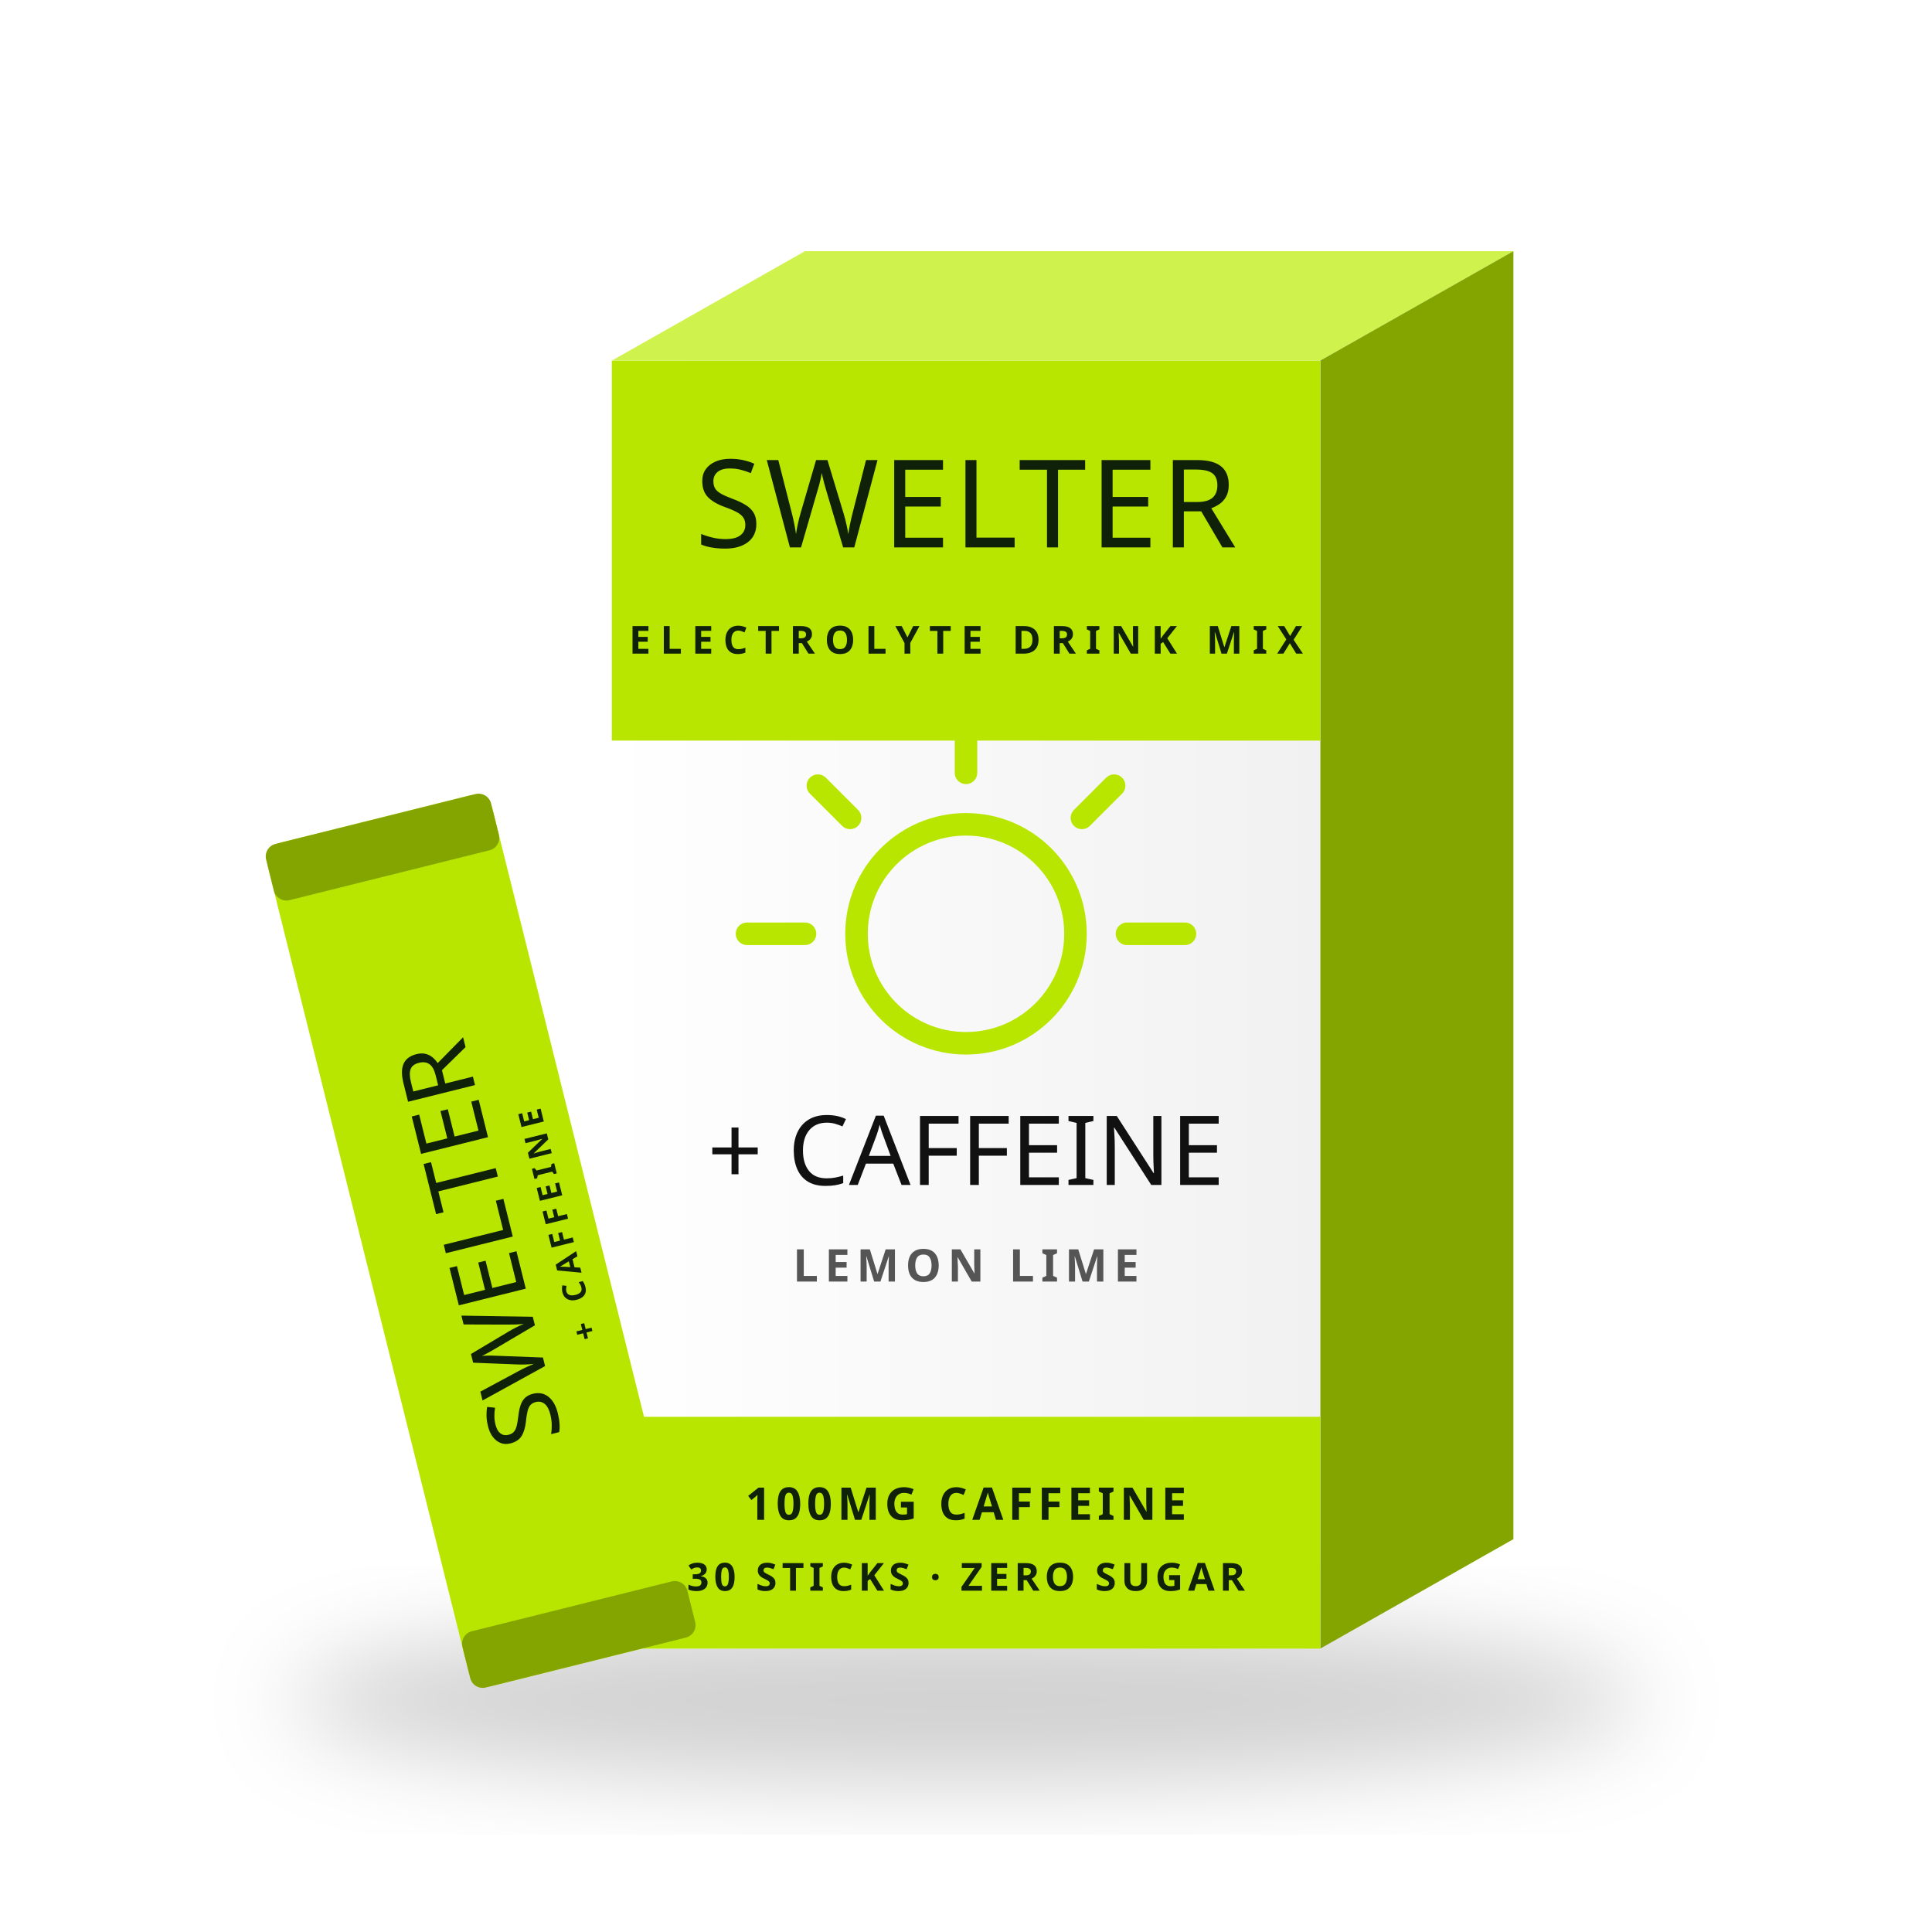
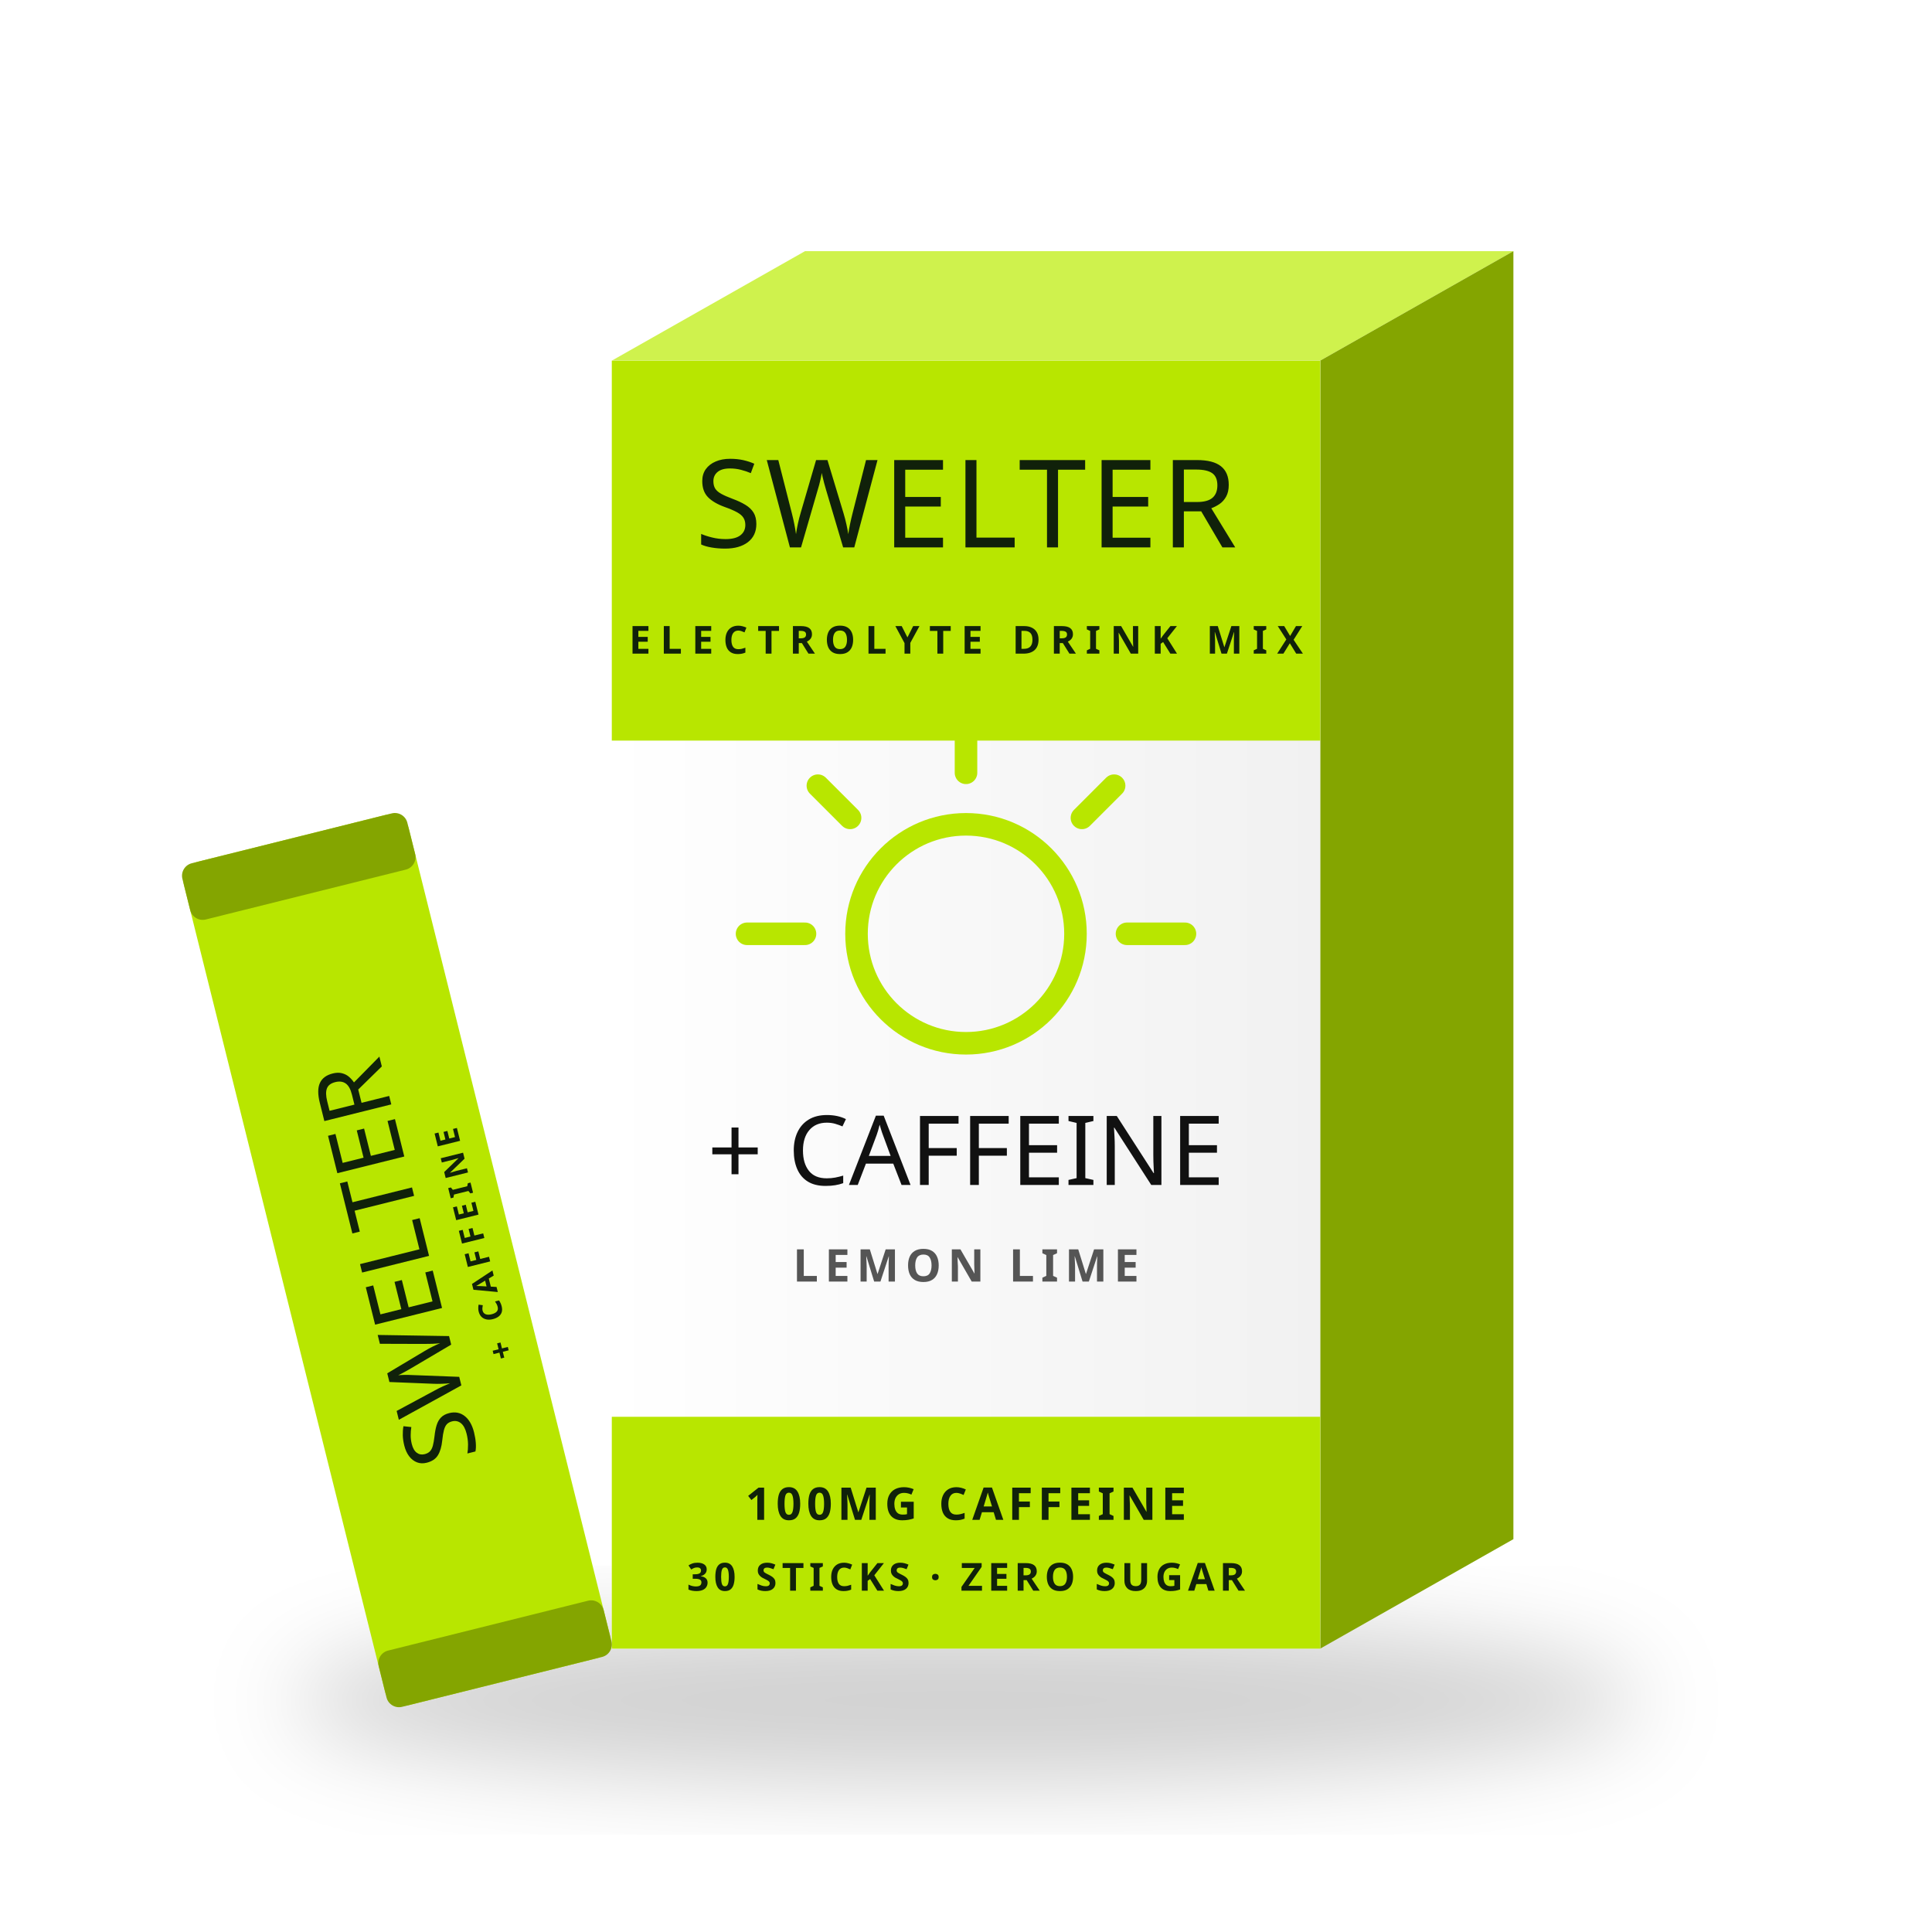
<svg xmlns="http://www.w3.org/2000/svg" viewBox="0 0 600 600" role="img" aria-label="SWELTER + Caffeine box and stick pack">
  <defs>
    <linearGradient id="mg" x1="0" x2="1">
      <stop offset="0" stop-color="#fff" />
      <stop offset="1" stop-color="#f1f1f1" />
    </linearGradient>
    <filter id="ms" x="-30%" y="-30%" width="160%" height="160%">
      <feGaussianBlur stdDeviation="14" />
    </filter>
  </defs>
  <ellipse cx="300" cy="528" rx="210" ry="26" fill="#000" opacity=".18" filter="url(#ms)" />
  <polygon points="190,112 250,78 470,78 410,112" fill="#cff24d" />
  <polygon points="410,112 470,78 470,478 410,512" fill="#84a500" />
  <rect x="190" y="112" width="220" height="400" fill="url(#mg)" />
  <rect x="190" y="112" width="220" height="118" fill="#B8E600" />
  <text x="300" y="170" text-anchor="middle" font-family="Archivo Black, Archivo, sans-serif" font-size="38" fill="#10210A" letter-spacing="1">SWELTER</text>
  <text x="300" y="203" text-anchor="middle" font-family="Archivo, sans-serif" font-weight="700" font-size="12" fill="#10210A" letter-spacing="3">ELECTROLYTE DRINK MIX</text>
  <circle cx="300" cy="290" r="34" fill="none" stroke="#B8E600" stroke-width="7" />
  <path d="M250 290 h-18 M368 290 h-18 M300 240 v-14 M264 254 l-10 -10 M336 254 l10 -10" stroke="#B8E600" stroke-width="7" stroke-linecap="round" />
  <text x="300" y="368" text-anchor="middle" font-family="Archivo Black, Archivo, sans-serif" font-size="30" fill="#111">+ CAFFEINE</text>
  <text x="300" y="398" text-anchor="middle" font-family="Archivo, sans-serif" font-weight="700" font-size="14" fill="#555" letter-spacing="2">LEMON LIME</text>
  <rect x="190" y="440" width="220" height="72" fill="#B8E600" />
  <text x="300" y="472" text-anchor="middle" font-family="Archivo, sans-serif" font-weight="800" font-size="14" fill="#10210A" letter-spacing="1.5">100MG CAFFEINE</text>
  <text x="300" y="494" text-anchor="middle" font-family="Archivo, sans-serif" font-weight="600" font-size="12" fill="#10210A" letter-spacing="1.5">30 STICKS · ZERO SUGAR</text>
-   <g transform="rotate(-14 150 380)">
+   <g transform="translate(-26 6) rotate(-14 150 380)">
    <rect x="112" y="250" width="72" height="270" rx="6" fill="#B8E600" />
    <rect x="112" y="250" width="72" height="18" rx="4" fill="#84a500" />
    <rect x="112" y="502" width="72" height="18" rx="4" fill="#84a500" />
    <text x="0" y="0" transform="translate(158 386) rotate(-90)" text-anchor="middle" font-family="Archivo Black, Archivo, sans-serif" font-size="30" fill="#10210A">SWELTER</text>
    <text x="0" y="0" transform="translate(176 386) rotate(-90)" text-anchor="middle" font-family="Archivo, sans-serif" font-weight="700" font-size="10" fill="#10210A" letter-spacing="2">+ CAFFEINE</text>
  </g>
</svg>
